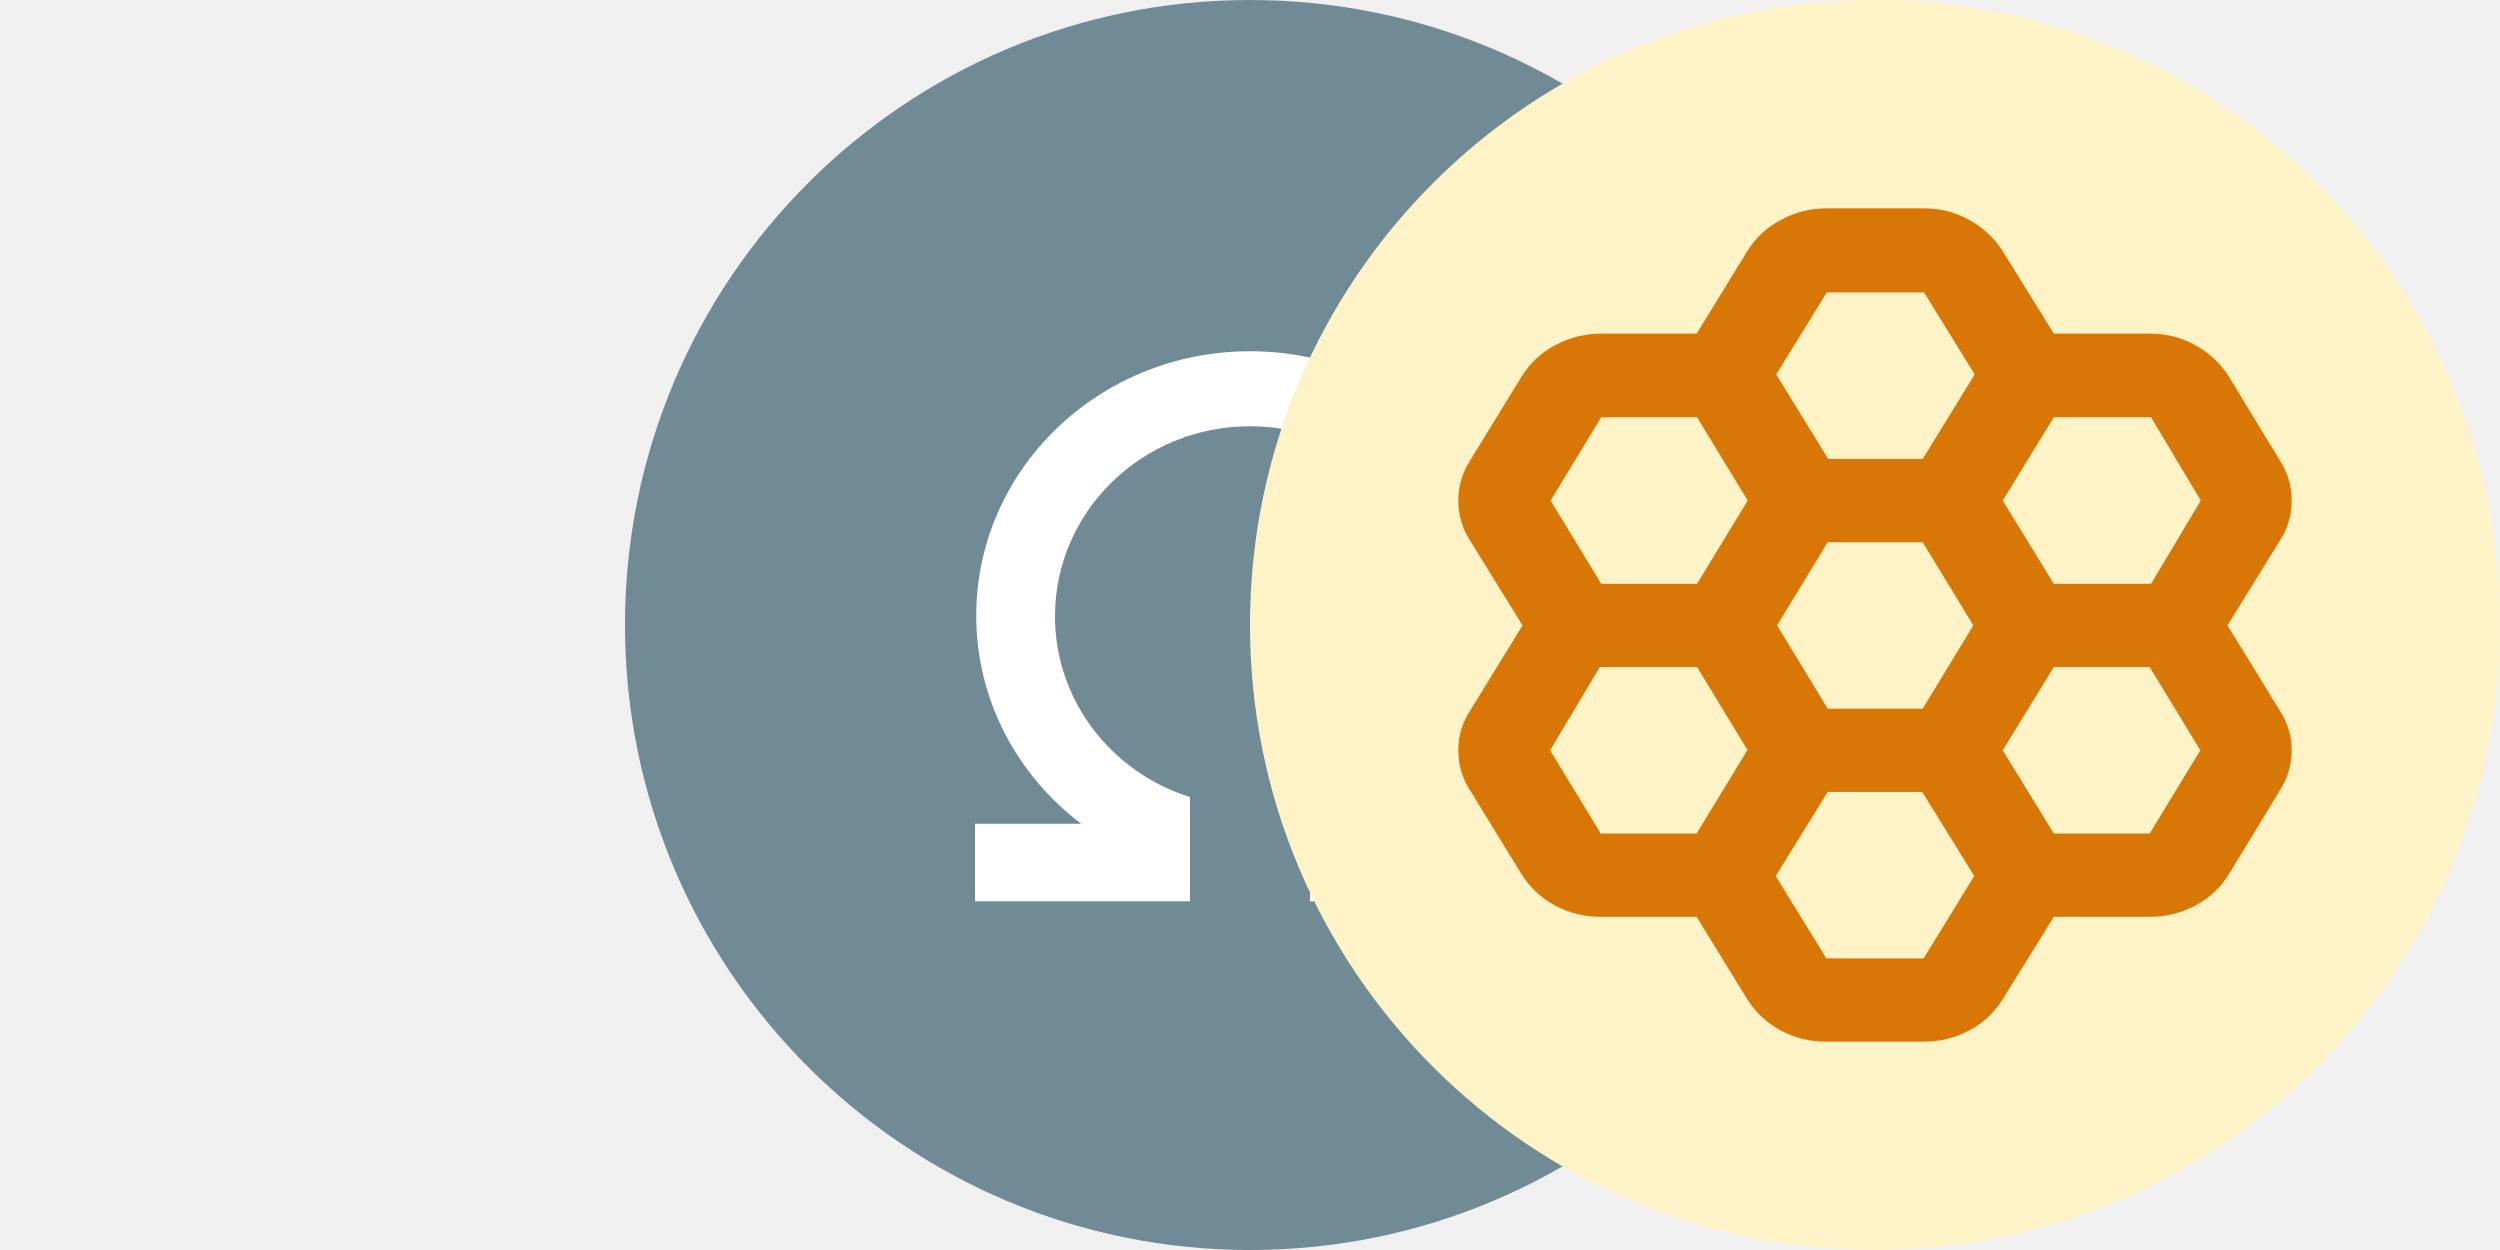
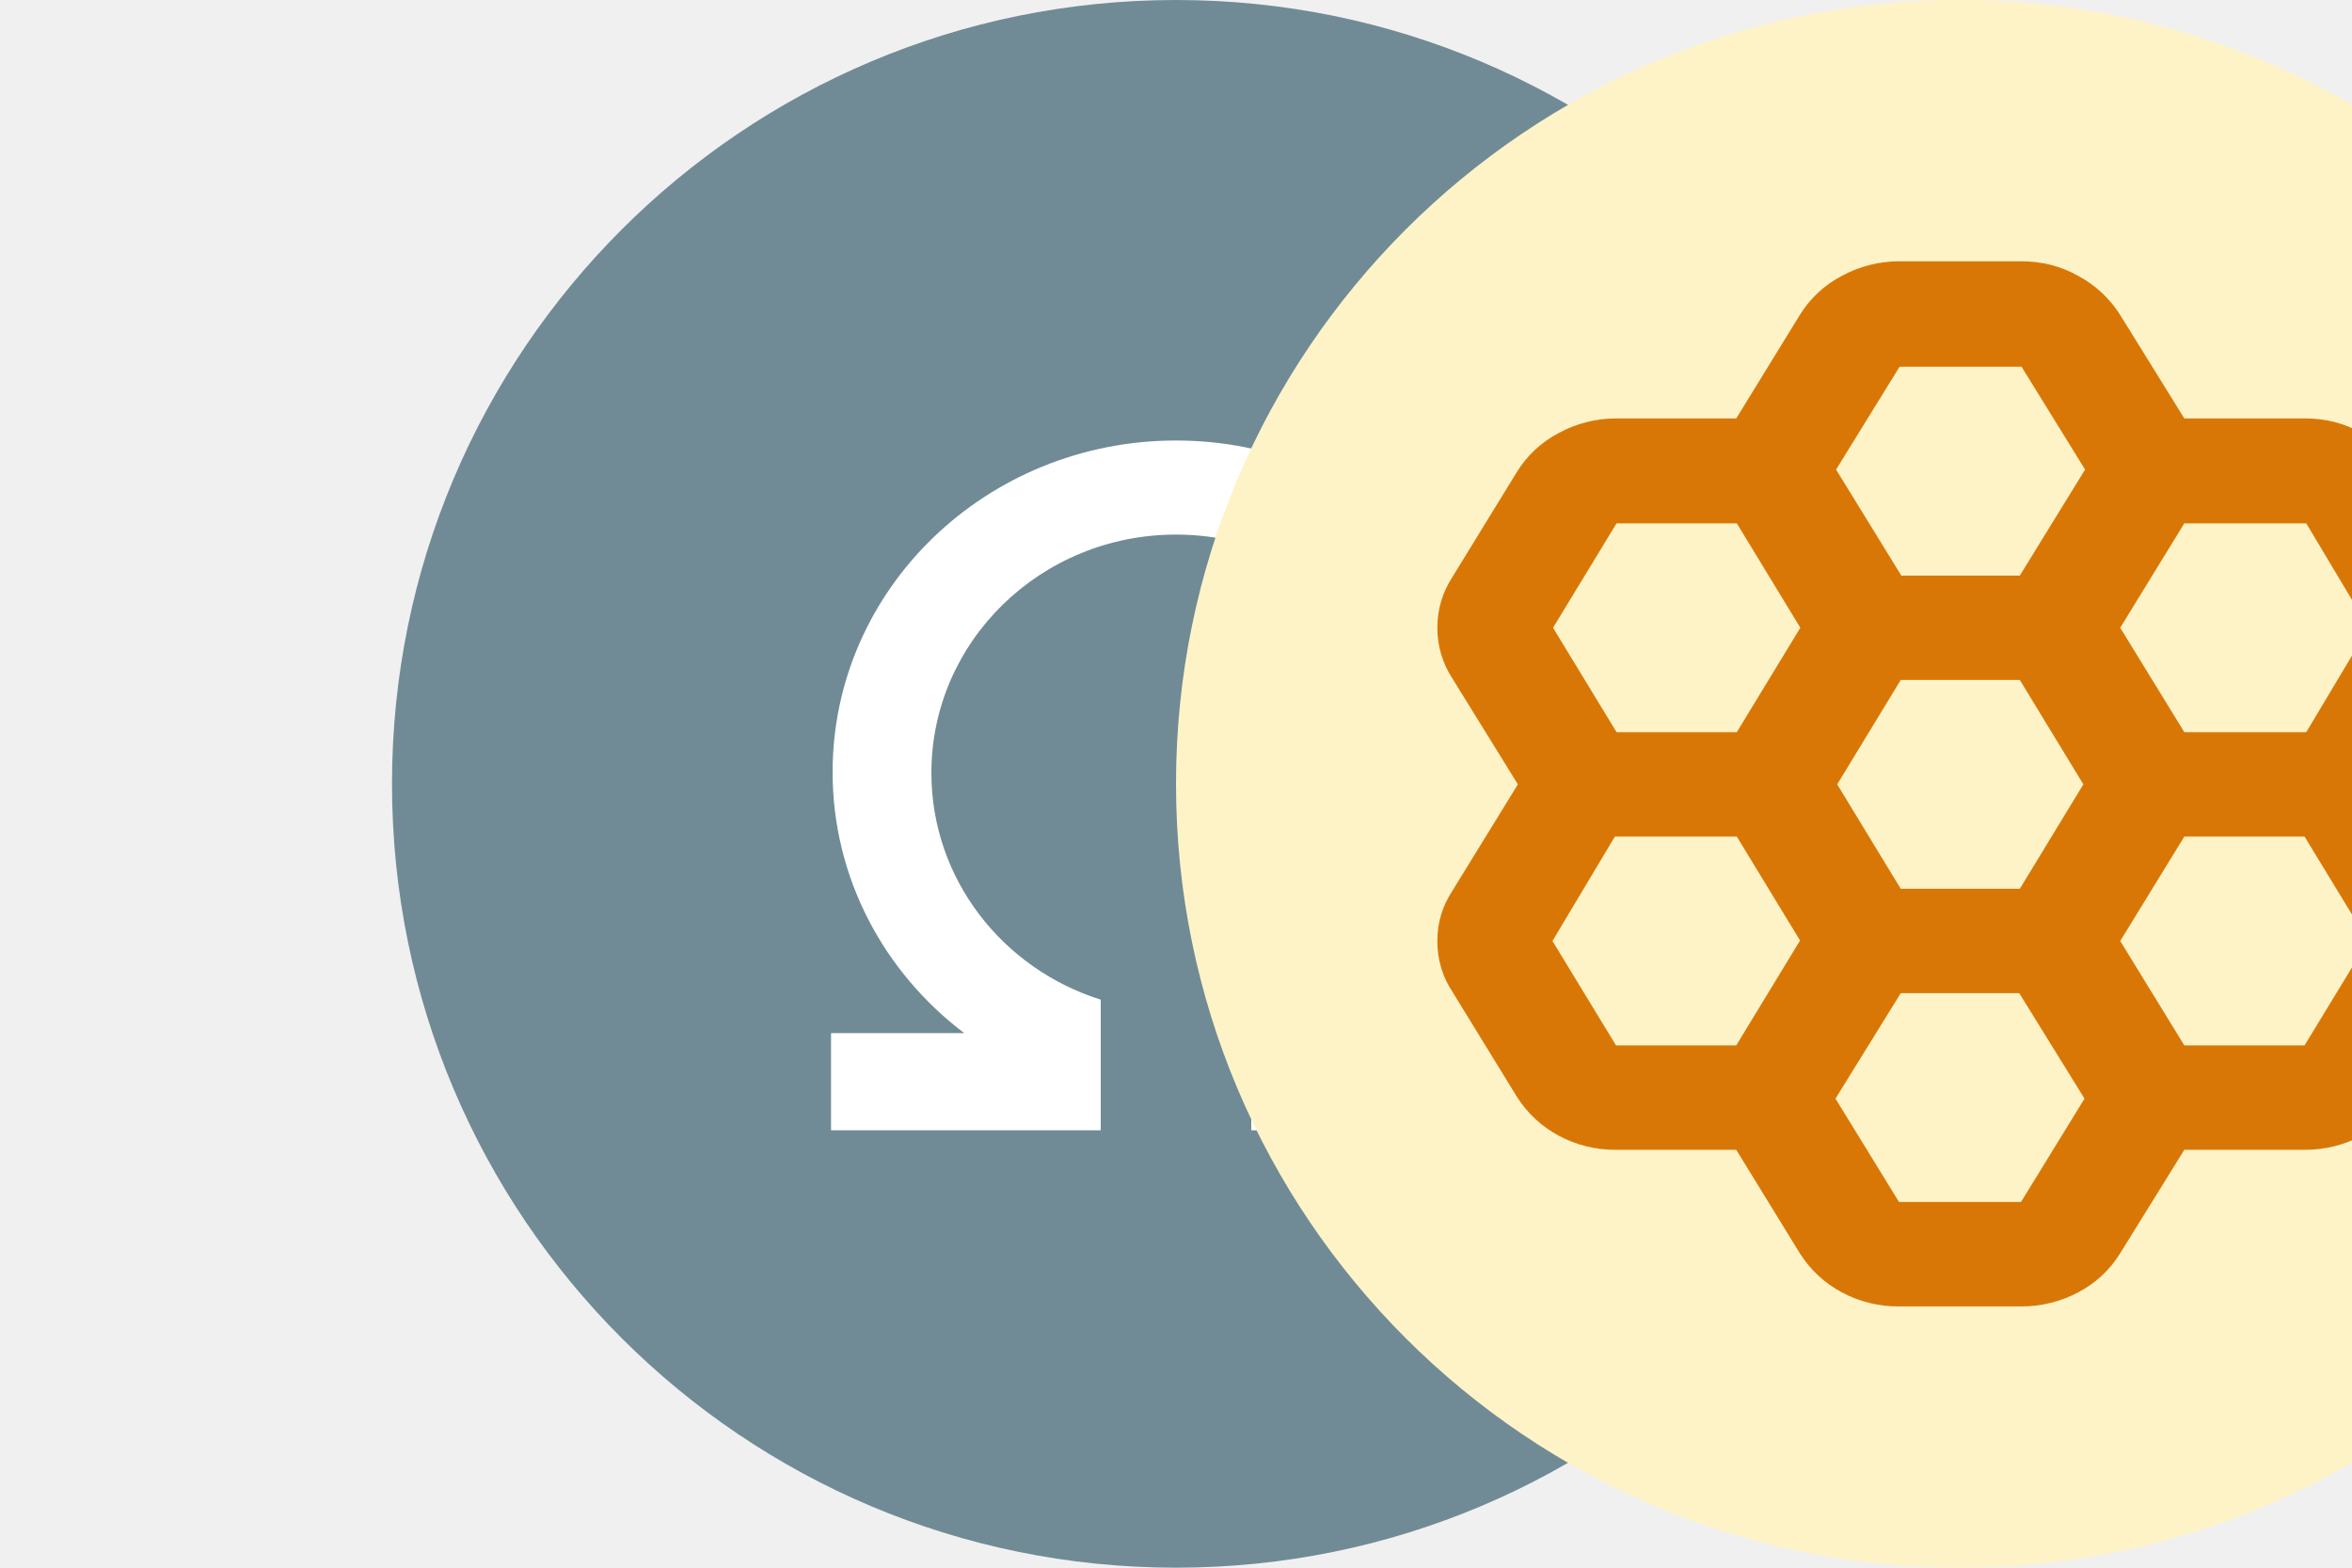
- <svg xmlns="http://www.w3.org/2000/svg" viewBox="0 0 256 128">
+ <svg xmlns="http://www.w3.org/2000/svg" viewBox="0 0 192 128">
  <svg viewBox="0 0 128 128">
    <circle cx="64" cy="64" r="64" fill="#708B96" />
    <path fill="#fff" d="M70.144 92.16v.128H92.16v-7.936H81.288c6.54-4.956 10.744-12.66 10.744-21.312 0-14.952-12.552-27.072-28.032-27.072S35.968 48.088 35.968 63.04c0 8.652 4.2 16.356 10.744 21.312H35.84v7.936h22.016V81.62c-8.02-2.52-13.824-9.86-13.824-18.516 0-10.744 8.94-19.456 19.968-19.456s19.968 8.712 19.968 19.456c0 8.656-5.8 15.992-13.824 18.52z" />
  </svg>
  <svg x="64" viewBox="0 0 128 128">
    <circle cx="64" cy="64" r="64" fill="#FEF3C7" />
    <path fill="#D97706" d="M45.734 93.88h-9.816a9.7 9.7 0 0 1-4.676-1.152 9.14 9.14 0 0 1-3.426-3.196l-5.232-8.524a7.4 7.4 0 0 1-1.25-4.178c0-1.534.416-2.856 1.25-4.134l5.324-8.654-5.324-8.61a7.54 7.54 0 0 1-1.25-4.176c0-1.492.416-2.9 1.25-4.178l5.232-8.524a8.8 8.8 0 0 1 3.426-3.198 9.8 9.8 0 0 1 4.676-1.192h9.816l5.186-8.44a8.8 8.8 0 0 1 3.426-3.196 9.8 9.8 0 0 1 4.676-1.194h9.956c1.712 0 3.24.384 4.676 1.194a9.14 9.14 0 0 1 3.426 3.196l5.232 8.44h9.816c1.714 0 3.24.382 4.676 1.192a9.14 9.14 0 0 1 3.426 3.198l5.186 8.524c.834 1.28 1.25 2.644 1.25 4.178s-.416 2.898-1.25 4.176l-5.324 8.61 5.324 8.654c.834 1.28 1.25 2.642 1.25 4.134a7.53 7.53 0 0 1-1.25 4.178l-5.186 8.524a8.8 8.8 0 0 1-3.426 3.196 9.8 9.8 0 0 1-4.676 1.152h-9.816l-5.232 8.44a8.8 8.8 0 0 1-3.426 3.196 9.8 9.8 0 0 1-4.676 1.15H59.02a9.7 9.7 0 0 1-4.676-1.15 9.14 9.14 0 0 1-3.426-3.196zm36.578-34.1h9.954l5.094-8.524-5.094-8.526h-9.954l-5.232 8.526zm-23.15 12.788h9.722l5.186-8.526-5.186-8.524h-9.722l-5.186 8.524zm0-25.574h9.722l5.326-8.654-5.186-8.396h-9.956l-5.184 8.396 5.324 8.654zm-8.196 4.26L45.78 42.73h-9.816l-5.186 8.526 5.186 8.524h9.816zm0 25.576-5.186-8.524h-9.954l-5.094 8.524 5.186 8.524h9.816l5.186-8.524zm8.196 4.262-5.326 8.61 5.186 8.44h9.956l5.186-8.44-5.326-8.61h-9.722zm23.15 4.262h9.816l5.186-8.524-5.186-8.524h-9.816L77.08 76.83z" />
  </svg>
</svg>
